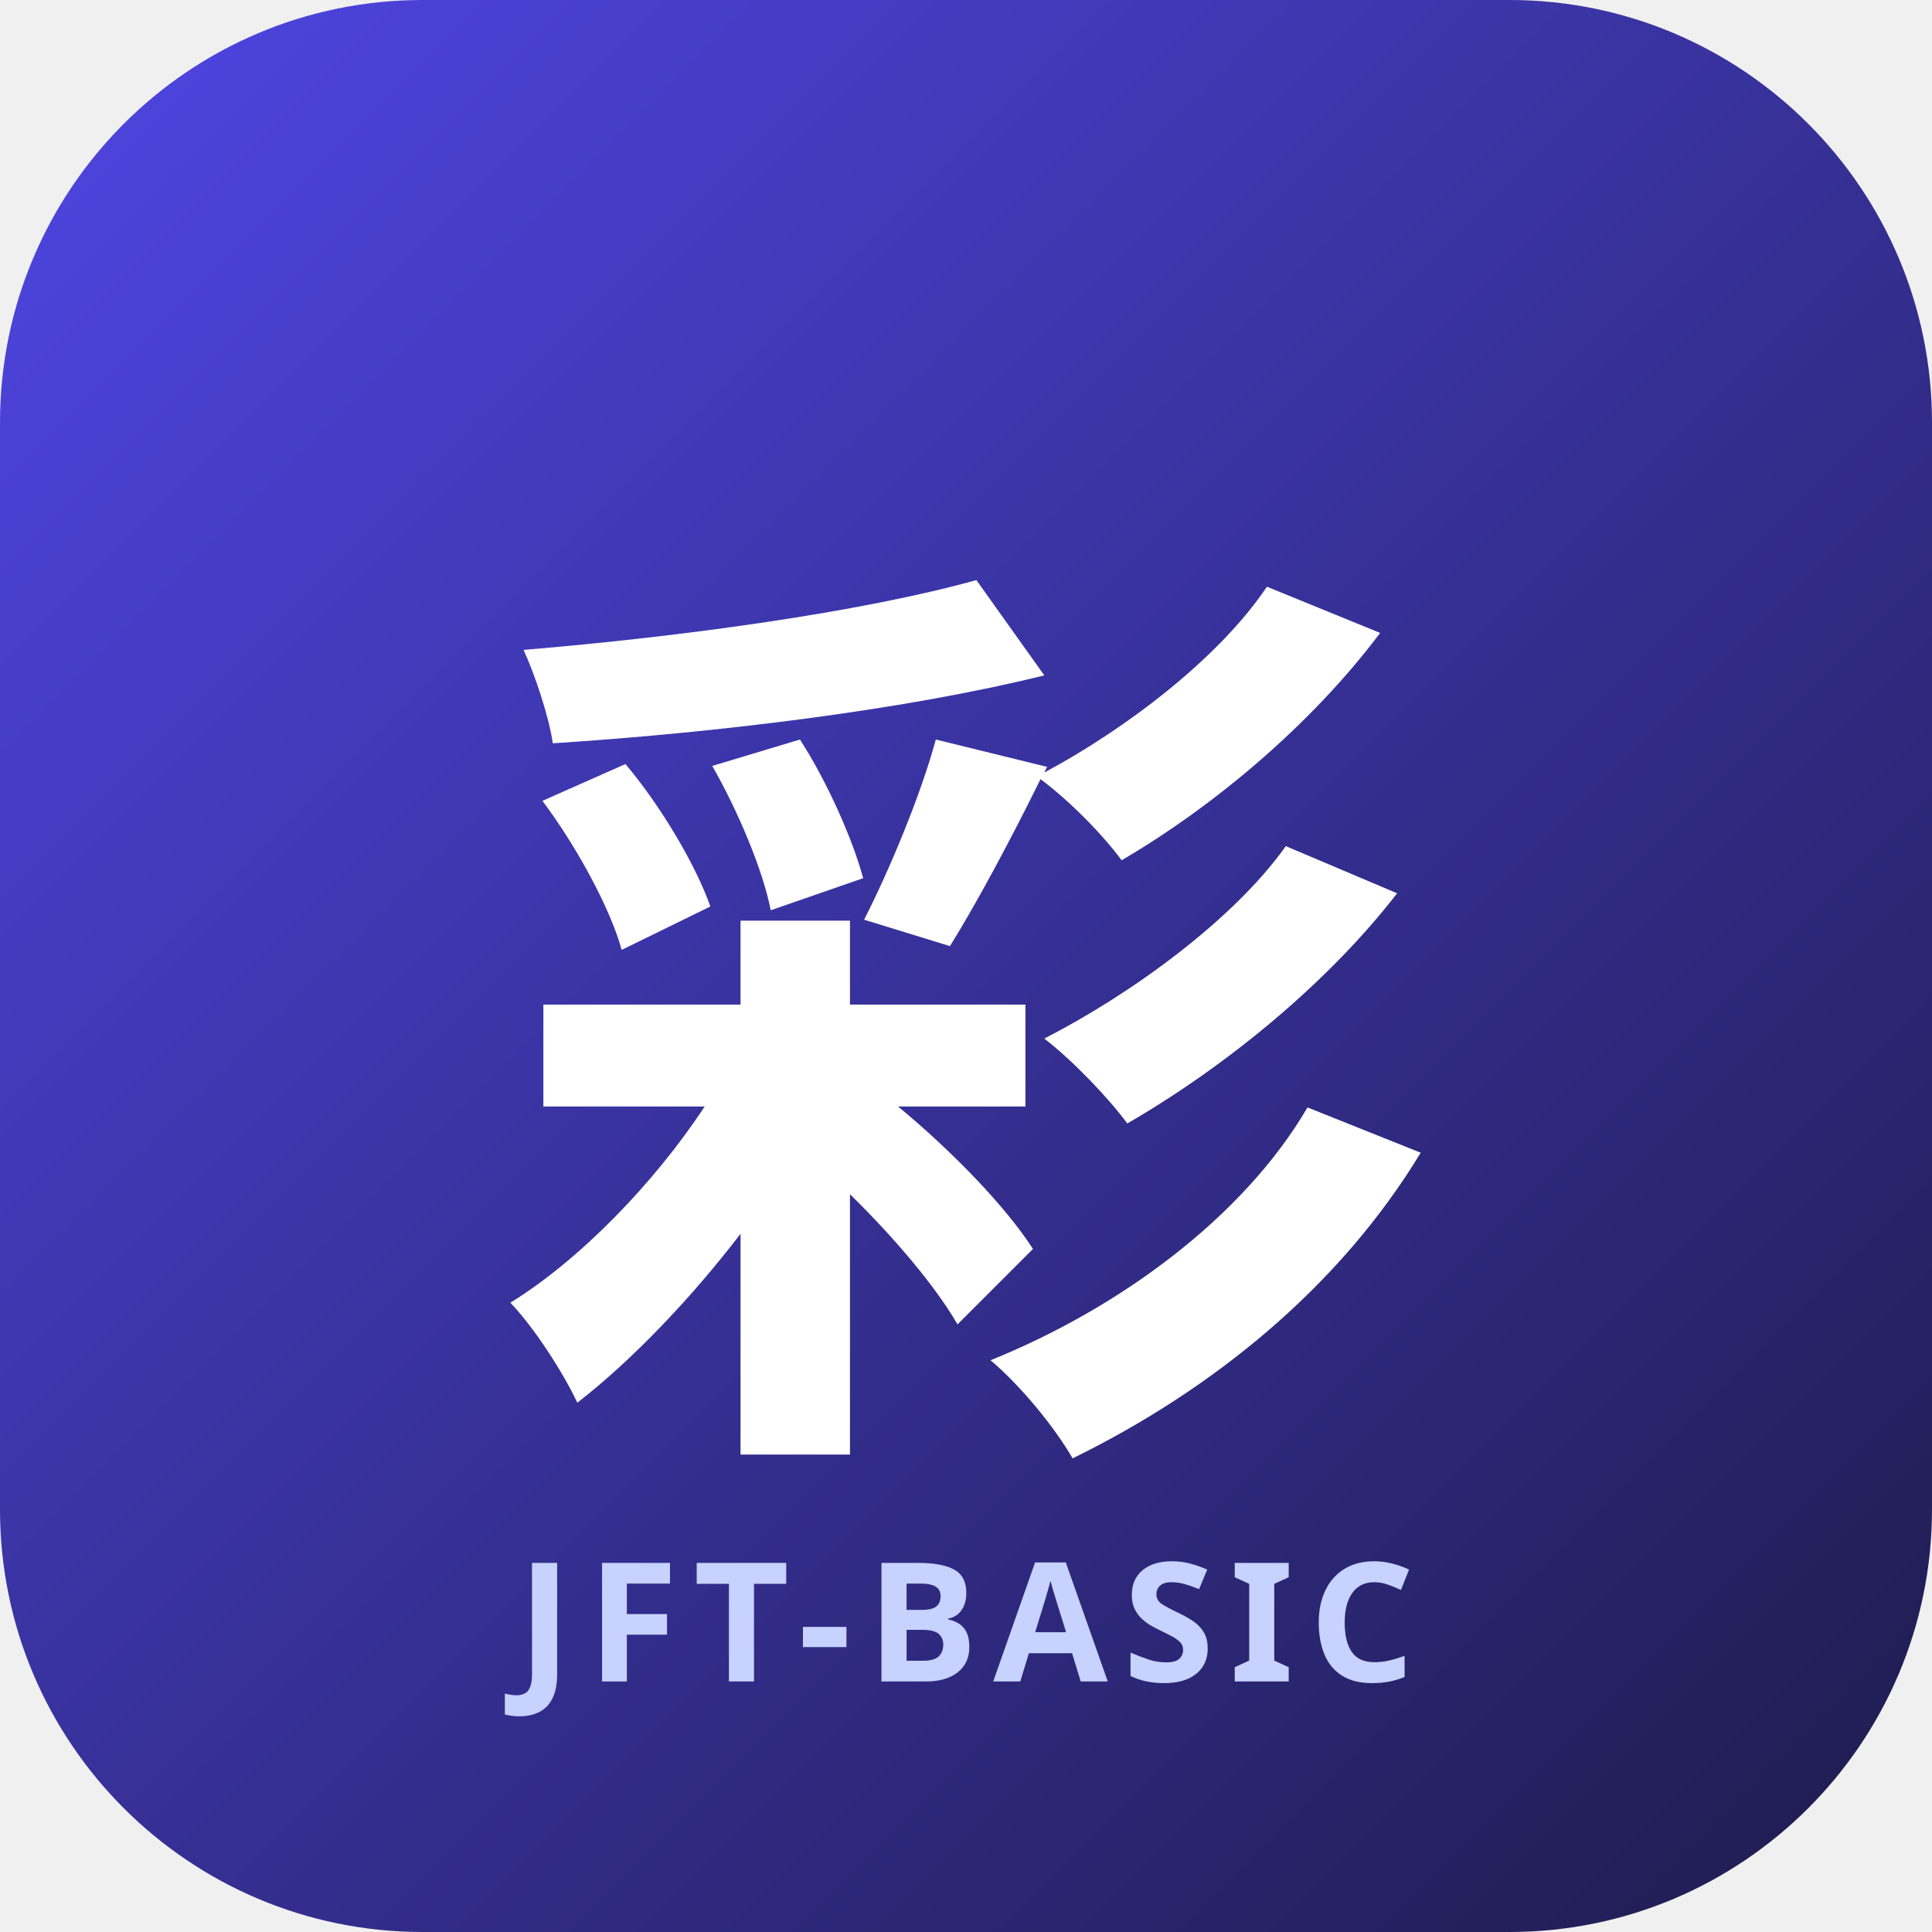
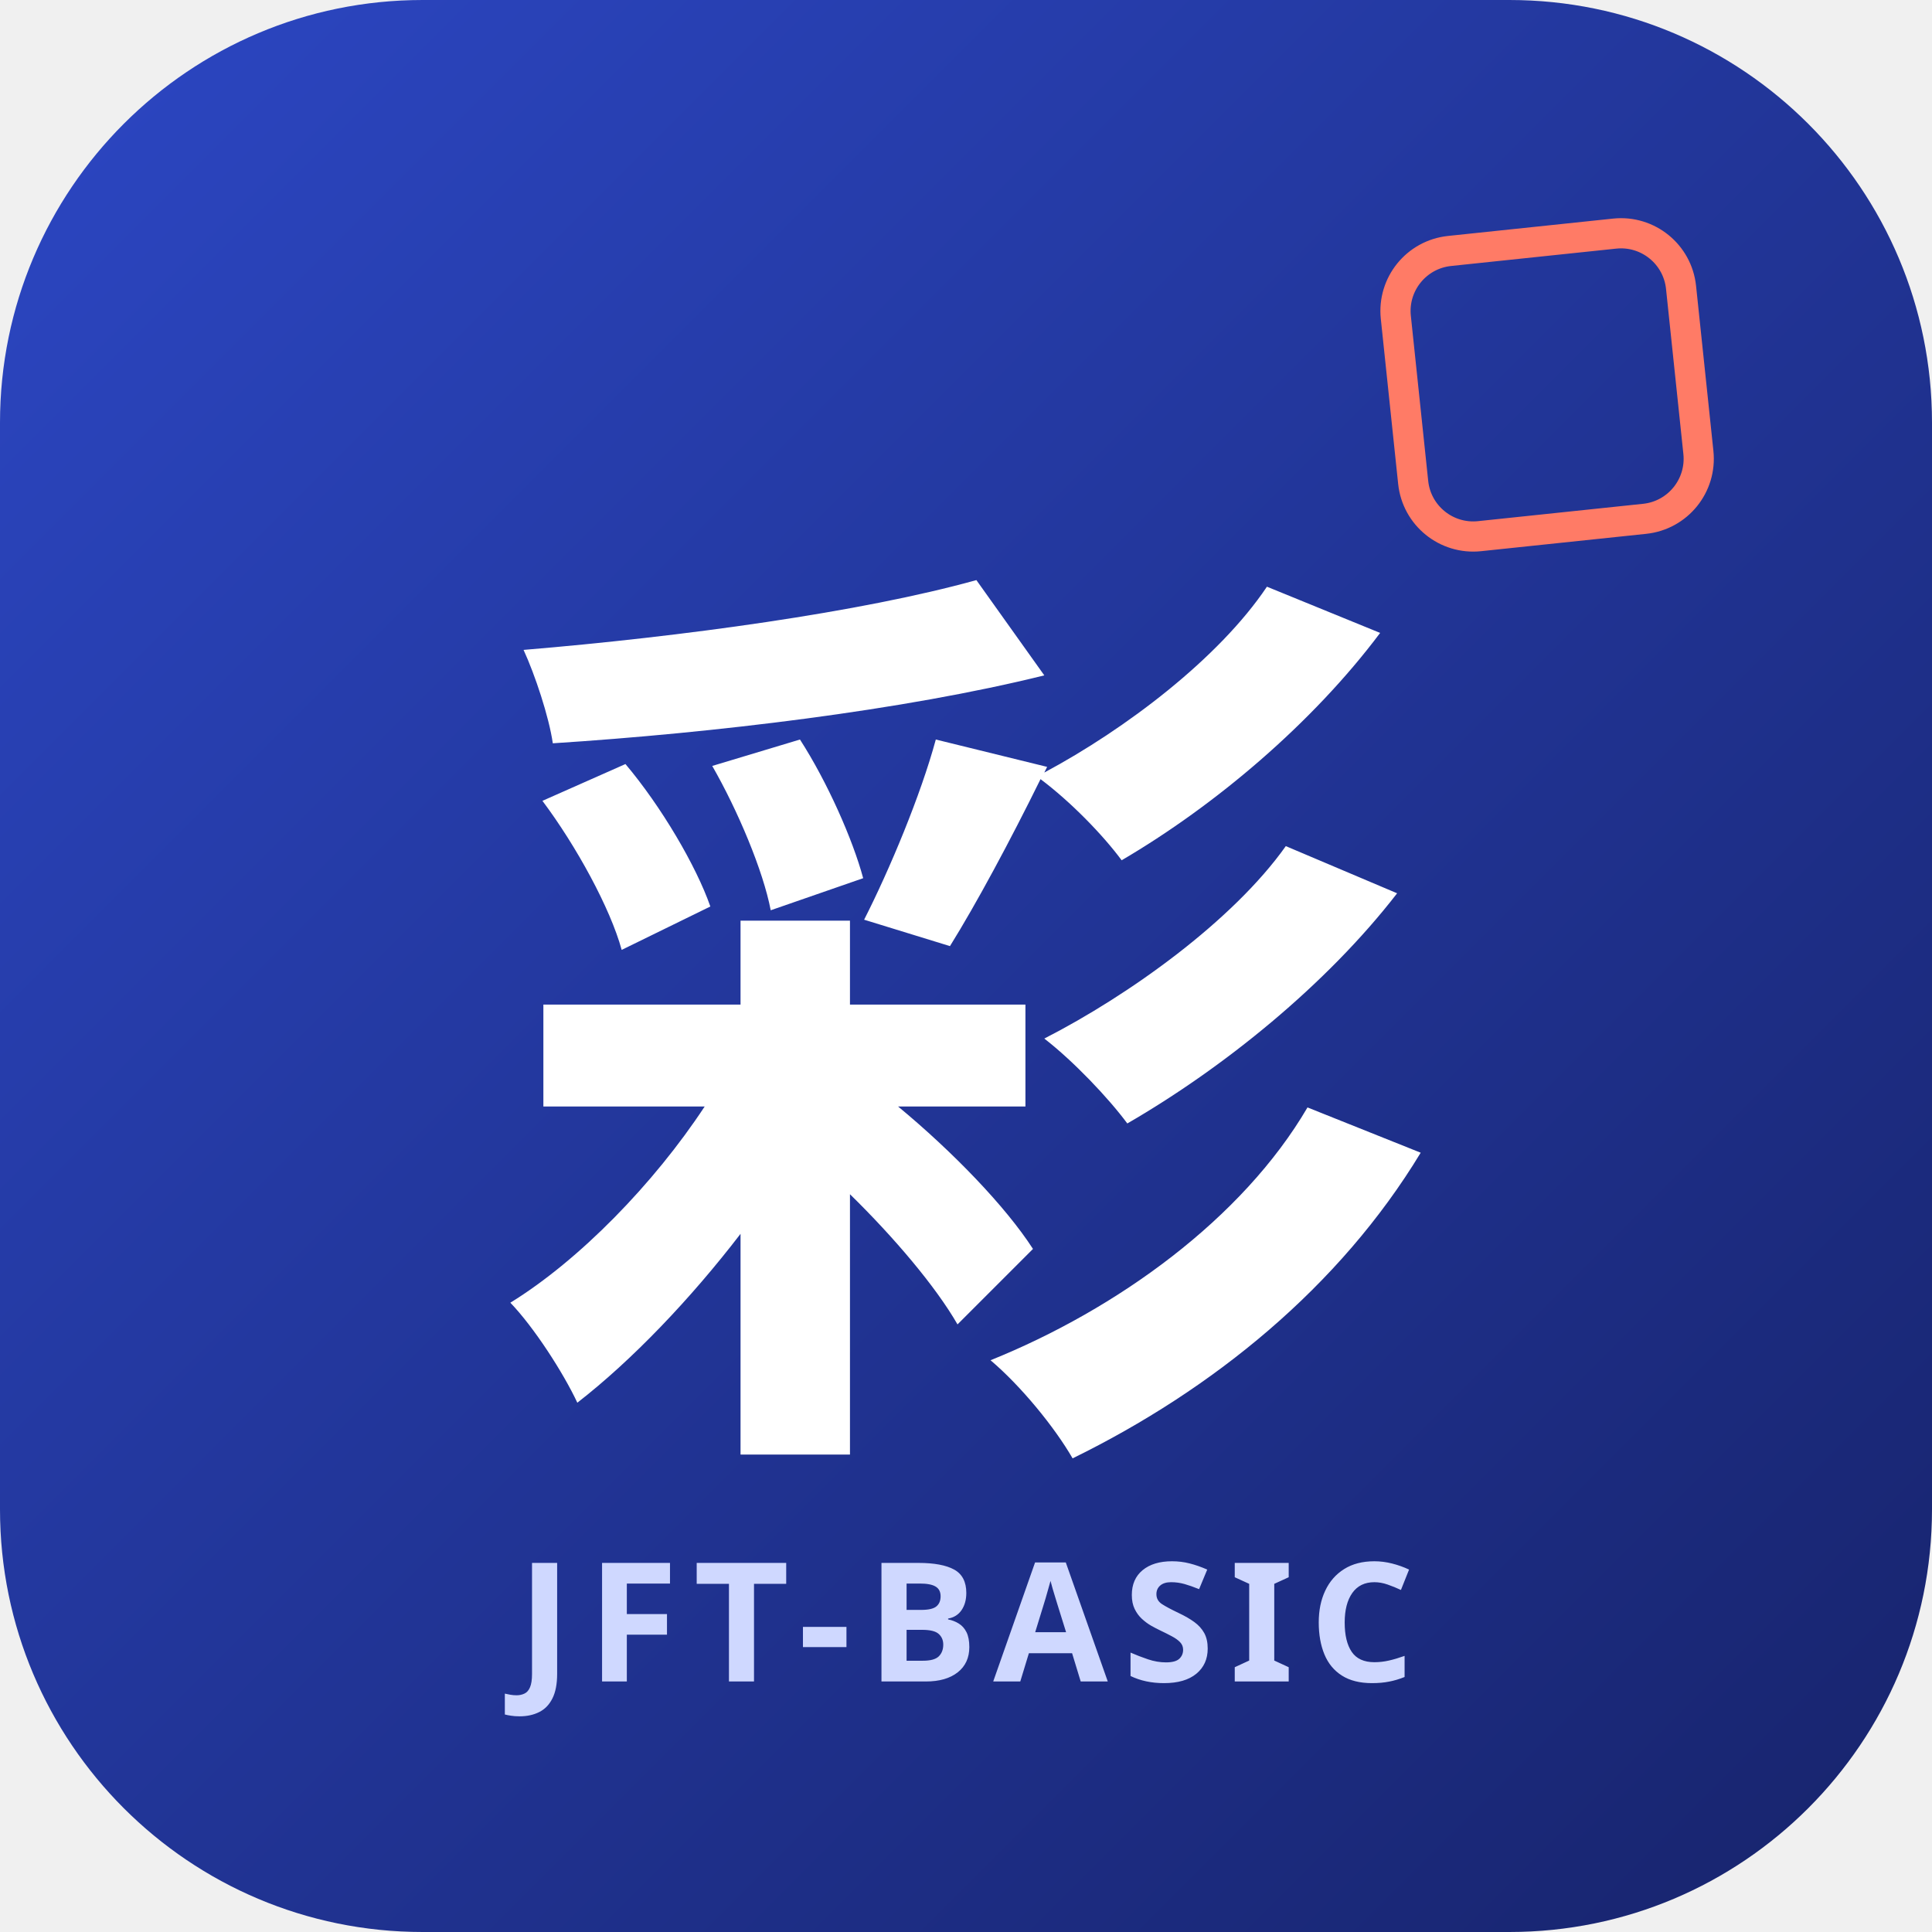
<svg xmlns="http://www.w3.org/2000/svg" viewBox="0 0 512 512">
  <defs>
    <linearGradient id="bg" x1="0%" y1="0%" x2="100%" y2="100%">
-       <stop offset="0%" stop-color="#4f46e5" />
-       <stop offset="100%" stop-color="#1e1b4b" />
+       <stop offset="0%" stop-color="#2c47c4" />
+       <stop offset="100%" stop-color="#17236b" />
    </linearGradient>
  </defs>
  <rect width="512" height="512" rx="112" fill="url(#bg)" />
  <text x="50%" y="54%" dominant-baseline="middle" text-anchor="middle" fill="#ffffff" font-family="sans-serif" font-weight="bold" font-size="250">彩</text>
-   <text x="50%" y="84%" dominant-baseline="middle" text-anchor="middle" fill="#c7d2fe" font-family="sans-serif" font-weight="bold" font-size="44" letter-spacing="4">JFT-BASIC</text>
+   <text x="50%" y="84%" dominant-baseline="middle" text-anchor="middle" fill="#cfd8ff" font-family="sans-serif" font-weight="bold" font-size="44" letter-spacing="4">JFT-BASIC</text>
+   <rect x="372" y="64" width="76" height="76" rx="16" fill="none" stroke="#ff7b66" stroke-width="8" transform="rotate(-6 410 102)" />
</svg>
